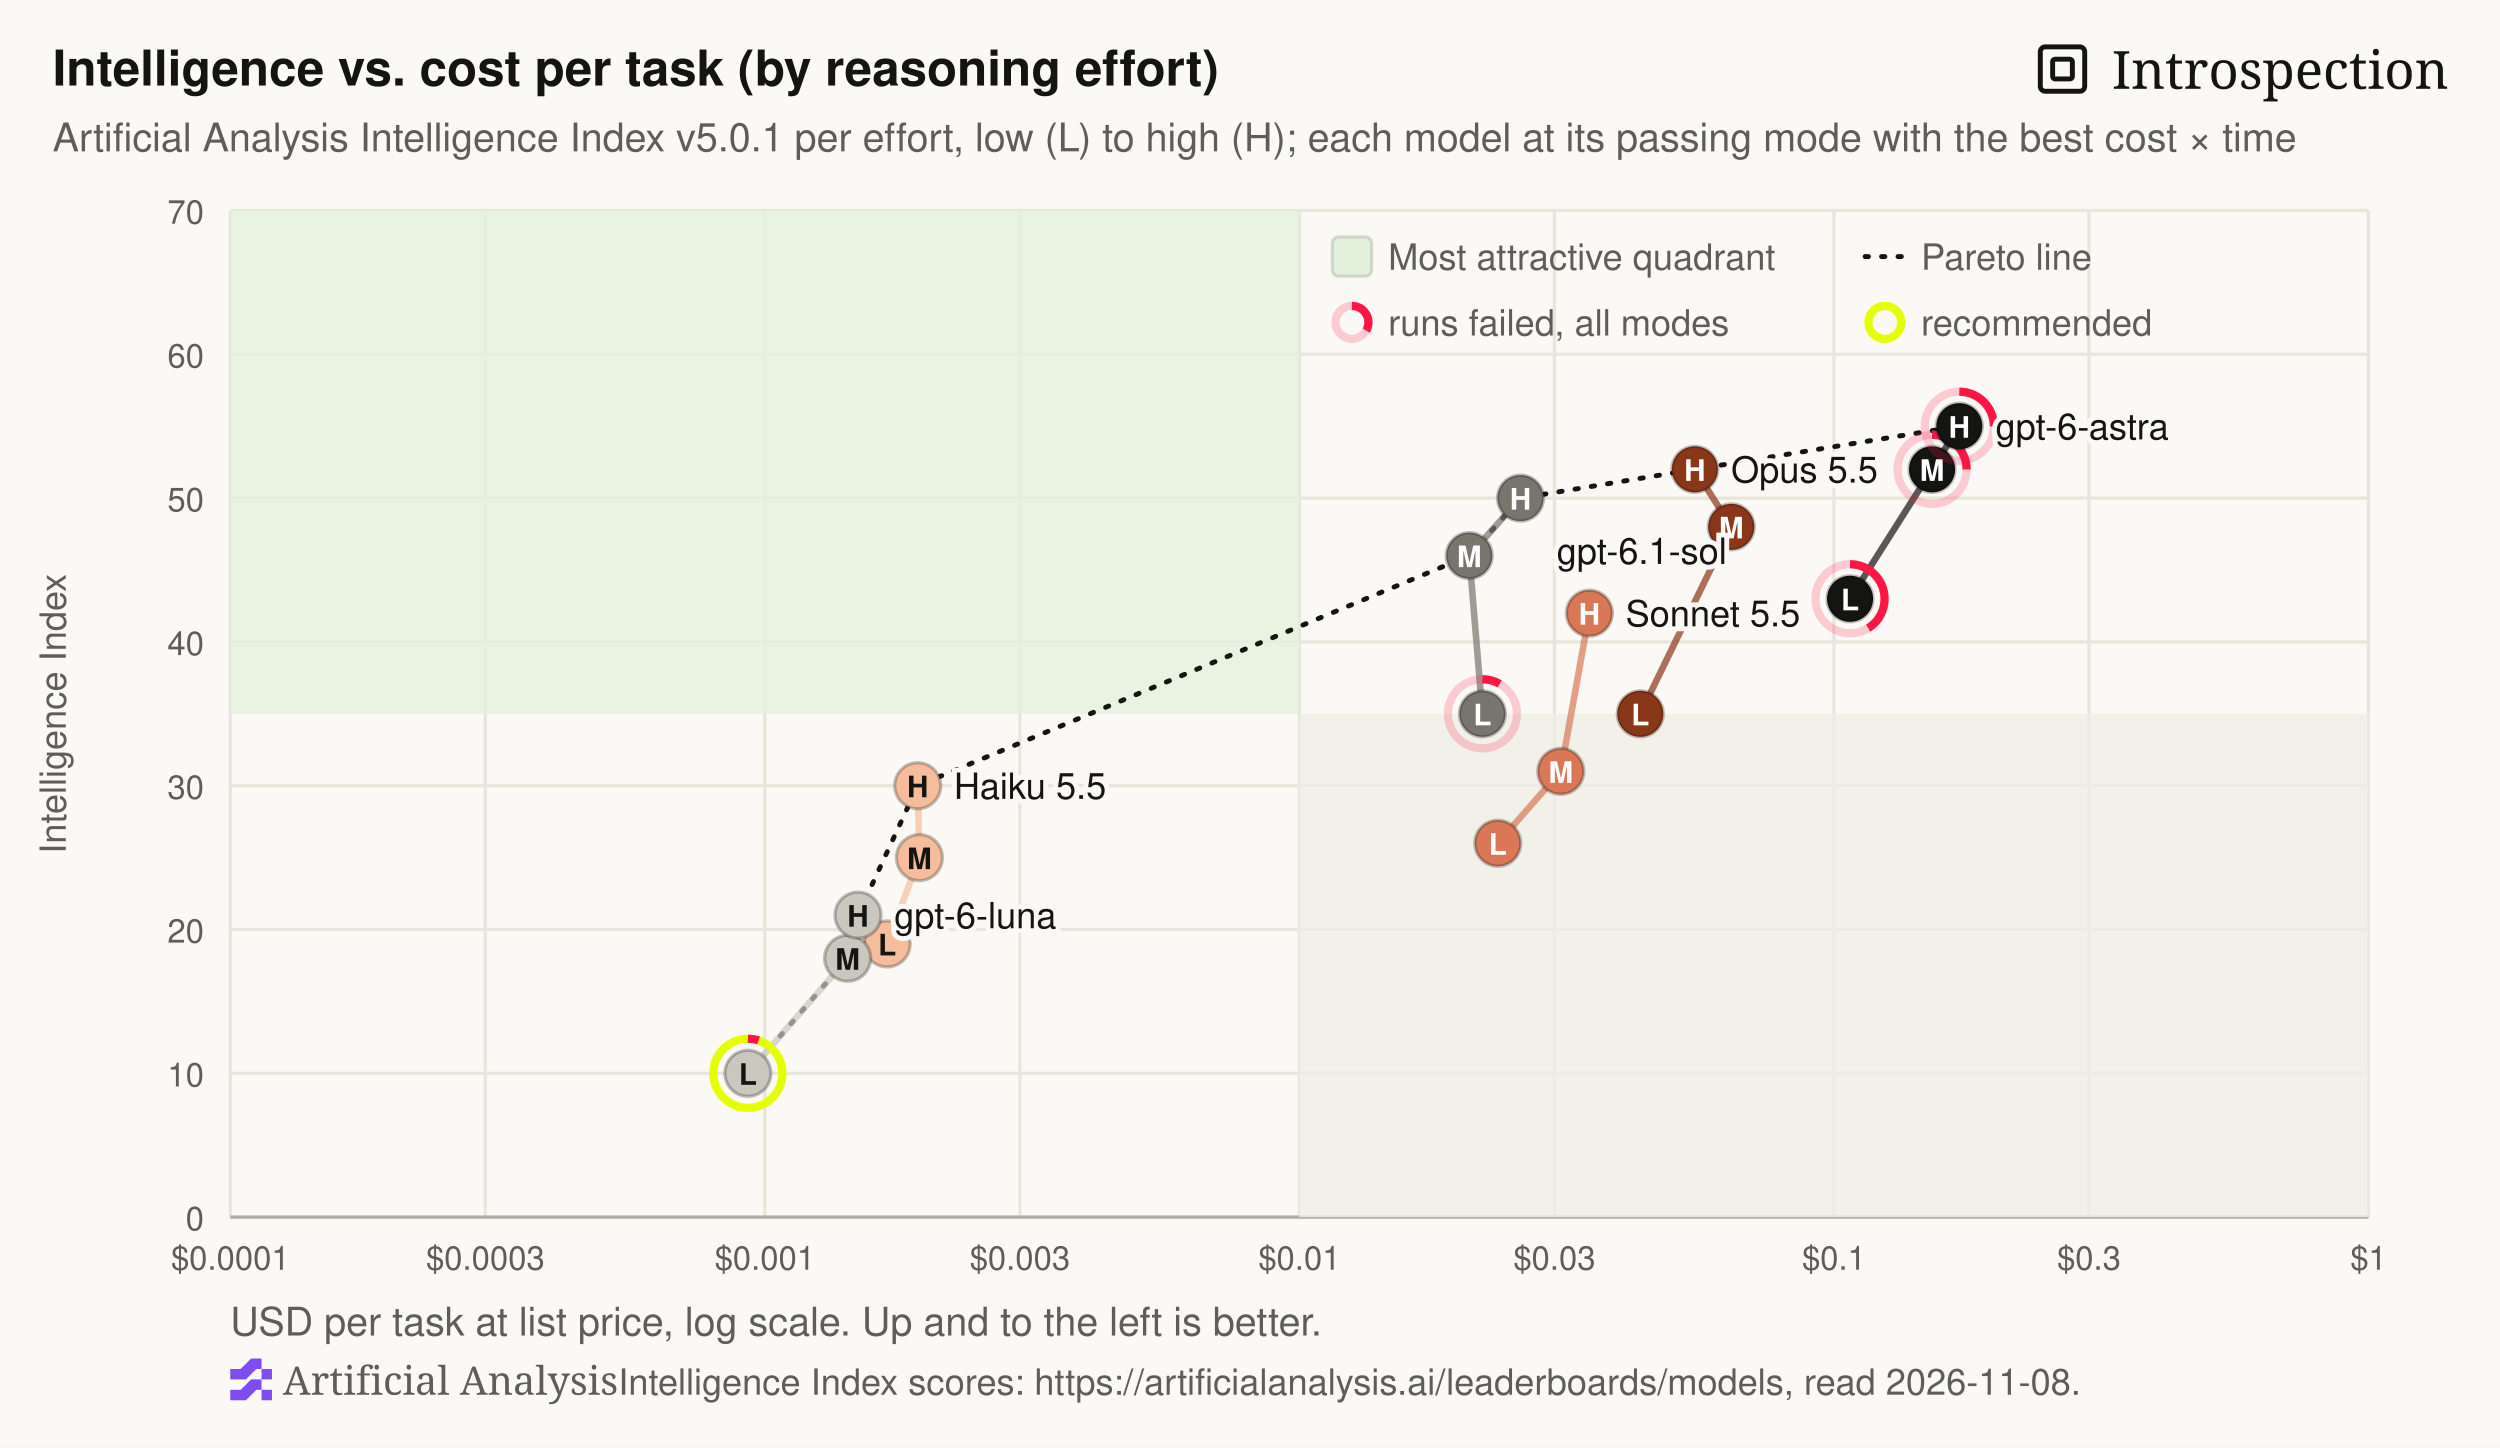
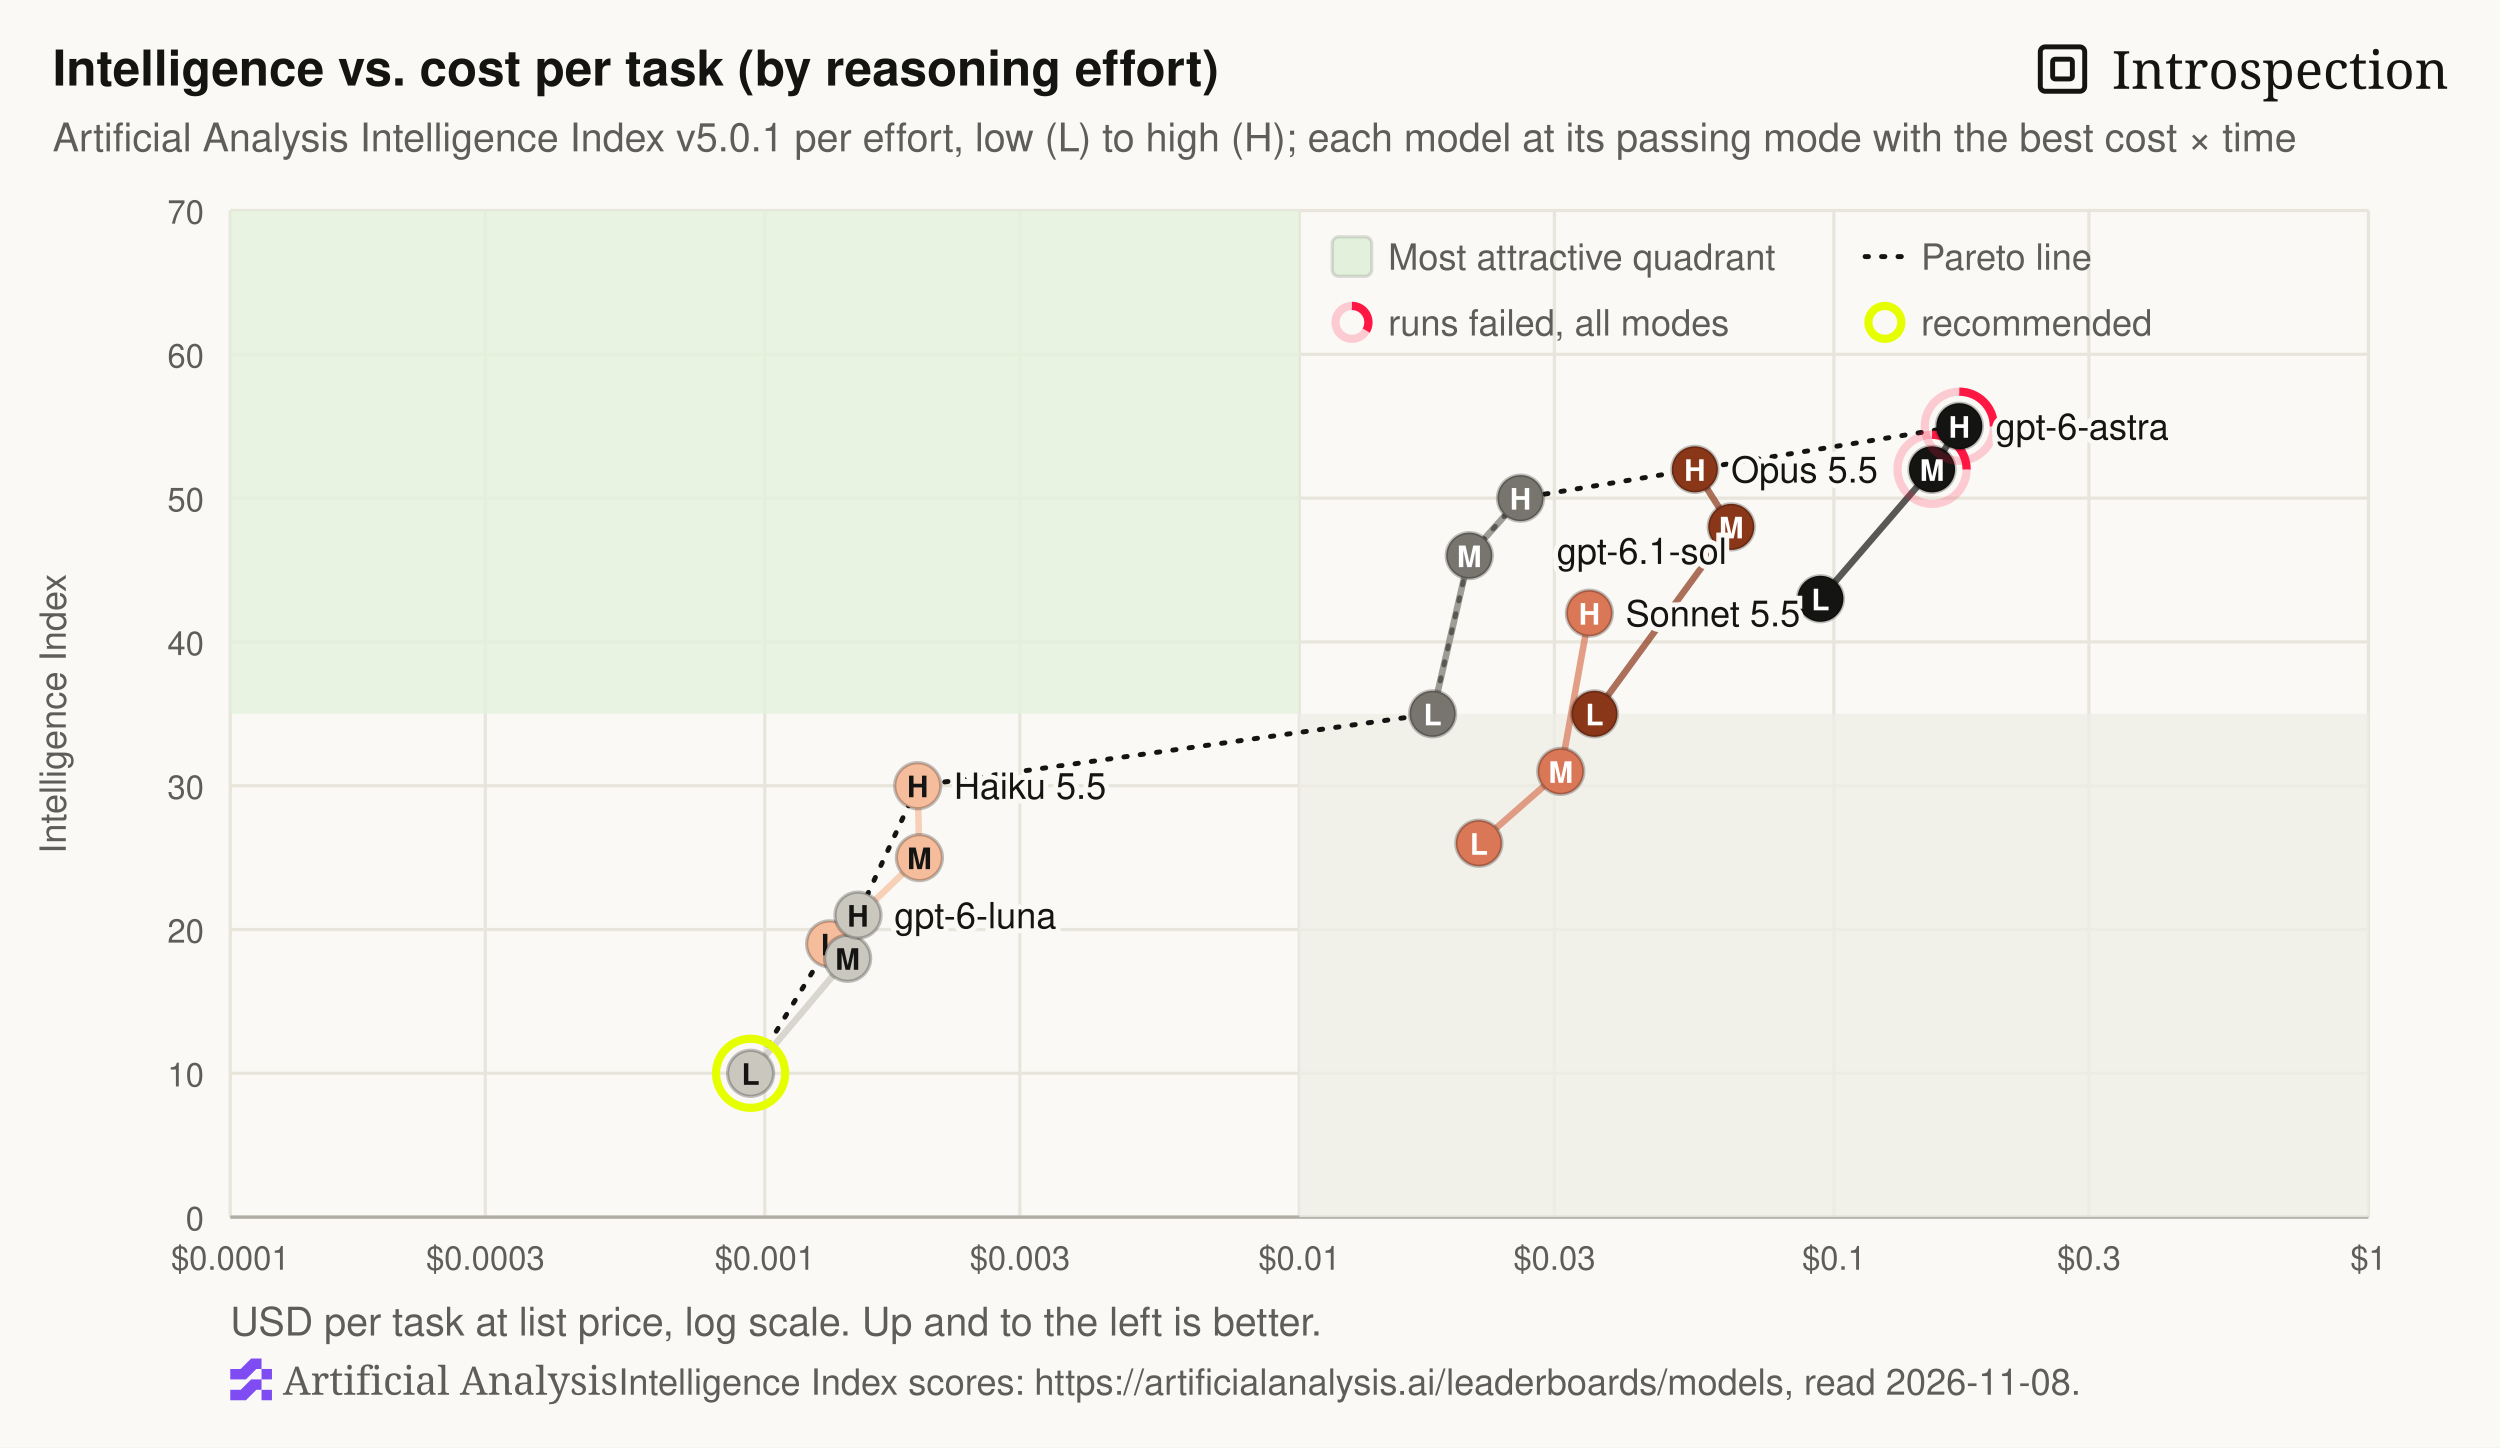
<svg xmlns="http://www.w3.org/2000/svg" width="760" height="440" viewBox="0 0 760 440" font-family="-apple-system, Segoe UI, Helvetica, Arial, sans-serif">
  <rect width="760" height="440" fill="#faf9f5" />
  <text x="16" y="26" font-size="15" font-weight="600" fill="#141413">Intelligence vs. cost per task (by reasoning effort)</text>
  <g transform="translate(618 12) scale(0.75)" fill="none" stroke="#141413" stroke-width="2" stroke-linecap="round" stroke-linejoin="round">
    <rect x="3" y="3" width="18" height="18" rx="2" />
    <rect x="8" y="8" width="8" height="8" rx="1" />
  </g>
  <text x="642" y="27" font-size="16" font-family="Georgia, serif" fill="#141413">Introspection</text>
  <text x="16" y="46" font-size="12" fill="#5e5d59">Artificial Analysis Intelligence Index v5.0.1 per effort, low (L) to high (H); each model at its passing mode with the best cost × time</text>
  <line x1="70" y1="370" x2="720" y2="370" stroke="#e8e6dc" />
  <text x="62" y="374" font-size="10" text-anchor="end" fill="#5e5d59">0</text>
  <line x1="70" y1="326.286" x2="720" y2="326.286" stroke="#e8e6dc" />
  <text x="62" y="330.286" font-size="10" text-anchor="end" fill="#5e5d59">10</text>
  <line x1="70" y1="282.571" x2="720" y2="282.571" stroke="#e8e6dc" />
  <text x="62" y="286.571" font-size="10" text-anchor="end" fill="#5e5d59">20</text>
  <line x1="70" y1="238.857" x2="720" y2="238.857" stroke="#e8e6dc" />
  <text x="62" y="242.857" font-size="10" text-anchor="end" fill="#5e5d59">30</text>
  <line x1="70" y1="195.143" x2="720" y2="195.143" stroke="#e8e6dc" />
  <text x="62" y="199.143" font-size="10" text-anchor="end" fill="#5e5d59">40</text>
  <line x1="70" y1="151.429" x2="720" y2="151.429" stroke="#e8e6dc" />
  <text x="62" y="155.429" font-size="10" text-anchor="end" fill="#5e5d59">50</text>
  <line x1="70" y1="107.714" x2="720" y2="107.714" stroke="#e8e6dc" />
  <text x="62" y="111.714" font-size="10" text-anchor="end" fill="#5e5d59">60</text>
  <line x1="70" y1="64" x2="720" y2="64" stroke="#e8e6dc" />
  <text x="62" y="68" font-size="10" text-anchor="end" fill="#5e5d59">70</text>
  <line x1="70" y1="64" x2="70" y2="370" stroke="#e8e6dc" />
  <text x="70" y="386" font-size="10" text-anchor="middle" fill="#5e5d59">$0.0001</text>
  <line x1="147.532" y1="64" x2="147.532" y2="370" stroke="#e8e6dc" />
  <text x="147.532" y="386" font-size="10" text-anchor="middle" fill="#5e5d59">$0.0003</text>
  <line x1="232.5" y1="64" x2="232.5" y2="370" stroke="#e8e6dc" />
  <text x="232.5" y="386" font-size="10" text-anchor="middle" fill="#5e5d59">$0.001</text>
  <line x1="310.032" y1="64" x2="310.032" y2="370" stroke="#e8e6dc" />
  <text x="310.032" y="386" font-size="10" text-anchor="middle" fill="#5e5d59">$0.003</text>
  <line x1="395" y1="64" x2="395" y2="370" stroke="#e8e6dc" />
  <text x="395" y="386" font-size="10" text-anchor="middle" fill="#5e5d59">$0.01</text>
  <line x1="472.532" y1="64" x2="472.532" y2="370" stroke="#e8e6dc" />
  <text x="472.532" y="386" font-size="10" text-anchor="middle" fill="#5e5d59">$0.03</text>
  <line x1="557.5" y1="64" x2="557.5" y2="370" stroke="#e8e6dc" />
  <text x="557.5" y="386" font-size="10" text-anchor="middle" fill="#5e5d59">$0.1</text>
  <line x1="635.032" y1="64" x2="635.032" y2="370" stroke="#e8e6dc" />
  <text x="635.032" y="386" font-size="10" text-anchor="middle" fill="#5e5d59">$0.3</text>
  <line x1="720" y1="64" x2="720" y2="370" stroke="#e8e6dc" />
  <text x="720" y="386" font-size="10" text-anchor="middle" fill="#5e5d59">$1</text>
  <line x1="70" y1="370" x2="720" y2="370" stroke="#b0aea5" />
  <rect x="70" y="64" width="325" height="153" fill="#e3f1dc" opacity="0.75" />
  <rect x="395" y="217" width="325" height="153" fill="#efede6" opacity="0.8" />
-   <polyline points="227.361,326.286 257.671,291.314 260.829,278.2 278.987,238.857 446.656,168.914 462.229,151.429 515.238,142.686 595.637,129.571" fill="none" stroke="#141413" stroke-width="1.5" stroke-dasharray="1 4" stroke-linecap="round" />
+   <polyline points="228.181,326.286 252.209,286.943 260.829,278.2 278.987,238.857 435.513,217 446.656,168.914 462.229,151.429 515.238,142.686 595.637,129.571" fill="none" stroke="#141413" stroke-width="1.5" stroke-dasharray="1 4" stroke-linecap="round" />
  <rect x="405" y="72" width="12" height="12" rx="2" fill="#e3f1dc" stroke="#0000001f" />
  <text x="422" y="82" font-size="11" fill="#5e5d59">Most attractive quadrant</text>
  <line x1="567" y1="78" x2="581" y2="78" stroke="#141413" stroke-width="1.5" stroke-dasharray="1 4" stroke-linecap="round" />
  <text x="584" y="82" font-size="11" fill="#5e5d59">Pareto line</text>
  <circle cx="411" cy="98" r="5" fill="none" stroke="#ff174433" stroke-width="2.5" pointer-events="none" />
  <circle cx="411" cy="98" r="5" fill="none" stroke="#ff1744" stroke-width="2.5" stroke-dasharray="10.472 31.416" transform="rotate(-90 411 98)" pointer-events="none" />
  <text x="422" y="102" font-size="11" fill="#5e5d59">runs failed, all modes</text>
  <circle cx="573" cy="98" r="5" fill="none" stroke="#e6ff00" stroke-width="2.5" />
  <text x="584" y="102" font-size="11" fill="#5e5d59">recommended</text>
-   <polyline points="269.697,286.943 279.498,260.714 278.987,238.857" fill="none" stroke="#f6bd9d" stroke-width="2" opacity="0.7" />
-   <polyline points="455.324,256.343 474.48,234.486 483.175,186.4" fill="none" stroke="#d97757" stroke-width="2" opacity="0.7" />
-   <polyline points="498.648,217 526.301,160.171 515.238,142.686" fill="none" stroke="#8a3618" stroke-width="2" opacity="0.7" />
-   <polyline points="227.361,326.286 257.671,291.314 260.829,278.2" fill="none" stroke="#c9c7be" stroke-width="2" opacity="0.7" />
-   <polyline points="450.656,217 446.656,168.914 462.229,151.429" fill="none" stroke="#77756e" stroke-width="2" opacity="0.7" />
-   <polyline points="562.413,182.029 587.347,142.686 595.637,129.571" fill="none" stroke="#141413" stroke-width="2" opacity="0.7" />
-   <circle cx="227.361" cy="326.286" r="10.5" fill="none" stroke="#e6ff00" stroke-width="2.5" pointer-events="none" />
+   <polyline points="252.209,286.943 279.498,260.714 278.987,238.857" fill="none" stroke="#f6bd9d" stroke-width="2" opacity="0.7" />
+   <polyline points="449.584,256.343 474.48,234.486 483.175,186.4" fill="none" stroke="#d97757" stroke-width="2" opacity="0.7" />
+   <polyline points="484.725,217 526.301,160.171 515.238,142.686" fill="none" stroke="#8a3618" stroke-width="2" opacity="0.7" />
+   <polyline points="228.181,326.286 257.671,291.314 260.829,278.2" fill="none" stroke="#c9c7be" stroke-width="2" opacity="0.7" />
+   <polyline points="435.513,217 446.656,168.914 462.229,151.429" fill="none" stroke="#77756e" stroke-width="2" opacity="0.7" />
+   <polyline points="553.409,182.029 587.347,142.686 595.637,129.571" fill="none" stroke="#141413" stroke-width="2" opacity="0.7" />
+   <circle cx="228.181" cy="326.286" r="10.5" fill="none" stroke="#e6ff00" stroke-width="2.5" pointer-events="none" />
  <a href="https://artificialanalysis.ai/models/claude-haiku-5-5" target="_blank">
-     <circle cx="269.697" cy="286.943" r="7" fill="#f6bd9d" stroke="#0000003d" />
+     <circle cx="252.209" cy="286.943" r="7" fill="#f6bd9d" stroke="#0000003d" />
  </a>
-   <text x="269.697" y="290.443" font-size="9" font-weight="600" text-anchor="middle" pointer-events="none" fill="#141413">L</text>
+   <text x="252.209" y="290.443" font-size="9" font-weight="600" text-anchor="middle" pointer-events="none" fill="#141413">L</text>
  <a href="https://artificialanalysis.ai/models/claude-sonnet-5-5" target="_blank">
-     <circle cx="455.324" cy="256.343" r="7" fill="#d97757" stroke="#0000003d" />
+     <circle cx="449.584" cy="256.343" r="7" fill="#d97757" stroke="#0000003d" />
  </a>
-   <text x="455.324" y="259.843" font-size="9" font-weight="600" text-anchor="middle" pointer-events="none" fill="#ffffff">L</text>
+   <text x="449.584" y="259.843" font-size="9" font-weight="600" text-anchor="middle" pointer-events="none" fill="#ffffff">L</text>
  <a href="https://artificialanalysis.ai/models/claude-opus-5-5" target="_blank">
-     <circle cx="498.648" cy="217" r="7" fill="#8a3618" stroke="#0000003d" />
+     <circle cx="484.725" cy="217" r="7" fill="#8a3618" stroke="#0000003d" />
  </a>
-   <text x="498.648" y="220.5" font-size="9" font-weight="600" text-anchor="middle" pointer-events="none" fill="#ffffff">L</text>
+   <text x="484.725" y="220.5" font-size="9" font-weight="600" text-anchor="middle" pointer-events="none" fill="#ffffff">L</text>
  <a href="https://artificialanalysis.ai/models/gpt-6-luna" target="_blank">
-     <circle cx="227.361" cy="326.286" r="7" fill="#c9c7be" stroke="#0000003d" />
+     <circle cx="228.181" cy="326.286" r="7" fill="#c9c7be" stroke="#0000003d" />
  </a>
-   <circle cx="227.361" cy="326.286" r="10.5" fill="none" stroke="#ff1744" stroke-width="2.5" stroke-dasharray="3.299 65.973" transform="rotate(-90 227.3613 326.2857)" pointer-events="none" />
-   <text x="227.361" y="329.786" font-size="9" font-weight="600" text-anchor="middle" pointer-events="none" fill="#141413">L</text>
+   <text x="228.181" y="329.786" font-size="9" font-weight="600" text-anchor="middle" pointer-events="none" fill="#141413">L</text>
  <a href="https://artificialanalysis.ai/models/gpt-6-1-sol" target="_blank">
-     <circle cx="450.656" cy="217" r="7" fill="#77756e" stroke="#0000003d" />
+     <circle cx="435.513" cy="217" r="7" fill="#77756e" stroke="#0000003d" />
  </a>
-   <circle cx="450.656" cy="217" r="10.5" fill="none" stroke="#ff174433" stroke-width="2.5" pointer-events="none" />
-   <circle cx="450.656" cy="217" r="10.5" fill="none" stroke="#ff1744" stroke-width="2.5" stroke-dasharray="5.498 65.973" transform="rotate(-90 450.6556 217)" pointer-events="none" />
-   <text x="450.656" y="220.5" font-size="9" font-weight="600" text-anchor="middle" pointer-events="none" fill="#ffffff">L</text>
+   <text x="435.513" y="220.5" font-size="9" font-weight="600" text-anchor="middle" pointer-events="none" fill="#ffffff">L</text>
  <a href="https://artificialanalysis.ai/models/gpt-6-astra" target="_blank">
-     <circle cx="562.413" cy="182.029" r="7" fill="#141413" stroke="#0000003d" />
+     <circle cx="553.409" cy="182.029" r="7" fill="#141413" stroke="#0000003d" />
  </a>
-   <circle cx="562.413" cy="182.029" r="10.5" fill="none" stroke="#ff174433" stroke-width="2.5" pointer-events="none" />
-   <circle cx="562.413" cy="182.029" r="10.5" fill="none" stroke="#ff1744" stroke-width="2.5" stroke-dasharray="27.166 65.973" transform="rotate(-90 562.4132 182.0286)" pointer-events="none" />
-   <text x="562.413" y="185.529" font-size="9" font-weight="600" text-anchor="middle" pointer-events="none" fill="#ffffff">L</text>
+   <text x="553.409" y="185.529" font-size="9" font-weight="600" text-anchor="middle" pointer-events="none" fill="#ffffff">L</text>
  <a href="https://artificialanalysis.ai/models/claude-haiku-5-5" target="_blank">
    <circle cx="279.498" cy="260.714" r="7" fill="#f6bd9d" stroke="#0000003d" />
  </a>
  <text x="279.498" y="264.214" font-size="9" font-weight="600" text-anchor="middle" pointer-events="none" fill="#141413">M</text>
  <a href="https://artificialanalysis.ai/models/claude-sonnet-5-5" target="_blank">
    <circle cx="474.48" cy="234.486" r="7" fill="#d97757" stroke="#0000003d" />
  </a>
  <text x="474.48" y="237.986" font-size="9" font-weight="600" text-anchor="middle" pointer-events="none" fill="#ffffff">M</text>
  <a href="https://artificialanalysis.ai/models/claude-opus-5-5" target="_blank">
    <circle cx="526.301" cy="160.171" r="7" fill="#8a3618" stroke="#0000003d" />
  </a>
  <text x="526.301" y="163.671" font-size="9" font-weight="600" text-anchor="middle" pointer-events="none" fill="#ffffff">M</text>
  <a href="https://artificialanalysis.ai/models/gpt-6-luna" target="_blank">
    <circle cx="257.671" cy="291.314" r="7" fill="#c9c7be" stroke="#0000003d" />
  </a>
  <text x="257.671" y="294.814" font-size="9" font-weight="600" text-anchor="middle" pointer-events="none" fill="#141413">M</text>
  <a href="https://artificialanalysis.ai/models/gpt-6-1-sol" target="_blank">
    <circle cx="446.656" cy="168.914" r="7" fill="#77756e" stroke="#0000003d" />
  </a>
  <text x="446.656" y="172.414" font-size="9" font-weight="600" text-anchor="middle" pointer-events="none" fill="#ffffff">M</text>
  <a href="https://artificialanalysis.ai/models/gpt-6-astra" target="_blank">
    <circle cx="587.347" cy="142.686" r="7" fill="#141413" stroke="#0000003d" />
  </a>
  <circle cx="587.347" cy="142.686" r="10.5" fill="none" stroke="#ff174433" stroke-width="2.5" pointer-events="none" />
  <circle cx="587.347" cy="142.686" r="10.5" fill="none" stroke="#ff1744" stroke-width="2.5" stroke-dasharray="16.493 65.973" transform="rotate(-90 587.347 142.6857)" pointer-events="none" />
  <text x="587.347" y="146.186" font-size="9" font-weight="600" text-anchor="middle" pointer-events="none" fill="#ffffff">M</text>
  <a href="https://artificialanalysis.ai/models/claude-haiku-5-5" target="_blank">
    <circle cx="278.987" cy="238.857" r="7" fill="#f6bd9d" stroke="#0000003d" />
  </a>
  <text x="278.987" y="242.357" font-size="9" font-weight="600" text-anchor="middle" pointer-events="none" fill="#141413">H</text>
  <a href="https://artificialanalysis.ai/models/claude-sonnet-5-5" target="_blank">
    <circle cx="483.175" cy="186.4" r="7" fill="#d97757" stroke="#0000003d" />
  </a>
  <text x="483.175" y="189.9" font-size="9" font-weight="600" text-anchor="middle" pointer-events="none" fill="#ffffff">H</text>
  <a href="https://artificialanalysis.ai/models/claude-opus-5-5" target="_blank">
    <circle cx="515.238" cy="142.686" r="7" fill="#8a3618" stroke="#0000003d" />
  </a>
  <text x="515.238" y="146.186" font-size="9" font-weight="600" text-anchor="middle" pointer-events="none" fill="#ffffff">H</text>
  <a href="https://artificialanalysis.ai/models/gpt-6-luna" target="_blank">
    <circle cx="260.829" cy="278.2" r="7" fill="#c9c7be" stroke="#0000003d" />
  </a>
  <text x="260.829" y="281.7" font-size="9" font-weight="600" text-anchor="middle" pointer-events="none" fill="#141413">H</text>
  <a href="https://artificialanalysis.ai/models/gpt-6-1-sol" target="_blank">
    <circle cx="462.229" cy="151.429" r="7" fill="#77756e" stroke="#0000003d" />
  </a>
  <text x="462.229" y="154.929" font-size="9" font-weight="600" text-anchor="middle" pointer-events="none" fill="#ffffff">H</text>
  <a href="https://artificialanalysis.ai/models/gpt-6-astra" target="_blank">
    <circle cx="595.637" cy="129.571" r="7" fill="#141413" stroke="#0000003d" />
  </a>
  <circle cx="595.637" cy="129.571" r="10.5" fill="none" stroke="#ff174433" stroke-width="2.5" pointer-events="none" />
  <circle cx="595.637" cy="129.571" r="10.5" fill="none" stroke="#ff1744" stroke-width="2.5" stroke-dasharray="16.493 65.973" transform="rotate(-90 595.637 129.5714)" pointer-events="none" />
  <text x="595.637" y="133.071" font-size="9" font-weight="600" text-anchor="middle" pointer-events="none" fill="#ffffff">H</text>
-   <text x="280.697" y="290.943" text-anchor="start" font-size="11" stroke="#faf9f5" stroke-width="3" paint-order="stroke" fill="#141413" />
-   <text x="466.324" y="260.343" text-anchor="start" font-size="11" stroke="#faf9f5" stroke-width="3" paint-order="stroke" fill="#141413" />
-   <text x="509.648" y="221" text-anchor="start" font-size="11" stroke="#faf9f5" stroke-width="3" paint-order="stroke" fill="#141413" />
-   <text x="238.361" y="330.286" text-anchor="start" font-size="11" stroke="#faf9f5" stroke-width="3" paint-order="stroke" fill="#141413" />
-   <text x="461.656" y="221" text-anchor="start" font-size="11" stroke="#faf9f5" stroke-width="3" paint-order="stroke" fill="#141413" />
-   <text x="573.413" y="186.029" text-anchor="start" font-size="11" stroke="#faf9f5" stroke-width="3" paint-order="stroke" fill="#141413" />
+   <text x="263.209" y="290.943" text-anchor="start" font-size="11" stroke="#faf9f5" stroke-width="3" paint-order="stroke" fill="#141413" />
+   <text x="460.584" y="260.343" text-anchor="start" font-size="11" stroke="#faf9f5" stroke-width="3" paint-order="stroke" fill="#141413" />
+   <text x="495.725" y="221" text-anchor="start" font-size="11" stroke="#faf9f5" stroke-width="3" paint-order="stroke" fill="#141413" />
+   <text x="239.181" y="330.286" text-anchor="start" font-size="11" stroke="#faf9f5" stroke-width="3" paint-order="stroke" fill="#141413" />
+   <text x="446.513" y="221" text-anchor="start" font-size="11" stroke="#faf9f5" stroke-width="3" paint-order="stroke" fill="#141413" />
+   <text x="564.409" y="186.029" text-anchor="start" font-size="11" stroke="#faf9f5" stroke-width="3" paint-order="stroke" fill="#141413" />
  <text x="290.498" y="264.714" text-anchor="start" font-size="11" stroke="#faf9f5" stroke-width="3" paint-order="stroke" fill="#141413" />
  <text x="485.48" y="238.486" text-anchor="start" font-size="11" stroke="#faf9f5" stroke-width="3" paint-order="stroke" fill="#141413" />
  <text x="537.301" y="164.171" text-anchor="start" font-size="11" stroke="#faf9f5" stroke-width="3" paint-order="stroke" fill="#141413" />
  <text x="268.671" y="295.314" text-anchor="start" font-size="11" stroke="#faf9f5" stroke-width="3" paint-order="stroke" fill="#141413" />
  <text x="457.656" y="172.914" text-anchor="start" font-size="11" stroke="#faf9f5" stroke-width="3" paint-order="stroke" fill="#141413" />
  <text x="598.347" y="146.686" text-anchor="start" font-size="11" stroke="#faf9f5" stroke-width="3" paint-order="stroke" fill="#141413" />
  <text x="289.987" y="242.857" text-anchor="start" font-size="11" stroke="#faf9f5" stroke-width="3" paint-order="stroke" fill="#141413">Haiku 5.5</text>
  <text x="494.175" y="190.4" text-anchor="start" font-size="11" stroke="#faf9f5" stroke-width="3" paint-order="stroke" fill="#141413">Sonnet 5.5</text>
  <text x="526.238" y="146.686" text-anchor="start" font-size="11" stroke="#faf9f5" stroke-width="3" paint-order="stroke" fill="#141413">Opus 5.5</text>
  <text x="271.829" y="282.2" text-anchor="start" font-size="11" stroke="#faf9f5" stroke-width="3" paint-order="stroke" fill="#141413">gpt-6-luna</text>
  <text x="473.229" y="171.429" text-anchor="start" font-size="11" stroke="#faf9f5" stroke-width="3" paint-order="stroke" fill="#141413">gpt-6.1-sol</text>
  <text x="606.637" y="133.571" text-anchor="start" font-size="11" stroke="#faf9f5" stroke-width="3" paint-order="stroke" fill="#141413">gpt-6-astra</text>
  <text x="70" y="406" font-size="12" fill="#5e5d59">USD per task at list price, log scale. Up and to the left is better.</text>
  <g transform="translate(70 413) scale(0.24)">
    <path d="M46.219 52.82H52.819V39.61H46.219H39.609V52.82H46.219Z" fill="#7F4BF3" />
    <path d="M26.41 0L13.2 13.2H0V26.41H19.81L33.01 13.2H39.61V0H26.41Z" fill="#7F4BF3" />
    <path d="M26.41 26.41L13.2 39.61H0V52.82H19.81L33.01 39.61H39.61V26.41H26.41Z" fill="#7F4BF3" />
    <path d="M52.819 26.41V13.2H46.219H39.609V26.41H46.219H52.819Z" fill="#7F4BF3" />
  </g>
  <text x="86" y="424" font-size="12" font-family="Georgia, serif" fill="#5e5d59">Artificial Analysis</text>
  <text x="187.95" y="424" font-size="11" fill="#5e5d59">Intelligence Index scores: <a href="https://artificialanalysis.ai/leaderboards/models" target="_blank">https://artificialanalysis.ai/leaderboards/models</a>, read 2026-11-08.</text>
  <text transform="translate(20 217) rotate(-90)" font-size="11" text-anchor="middle" fill="#5e5d59">Intelligence Index</text>
</svg>
